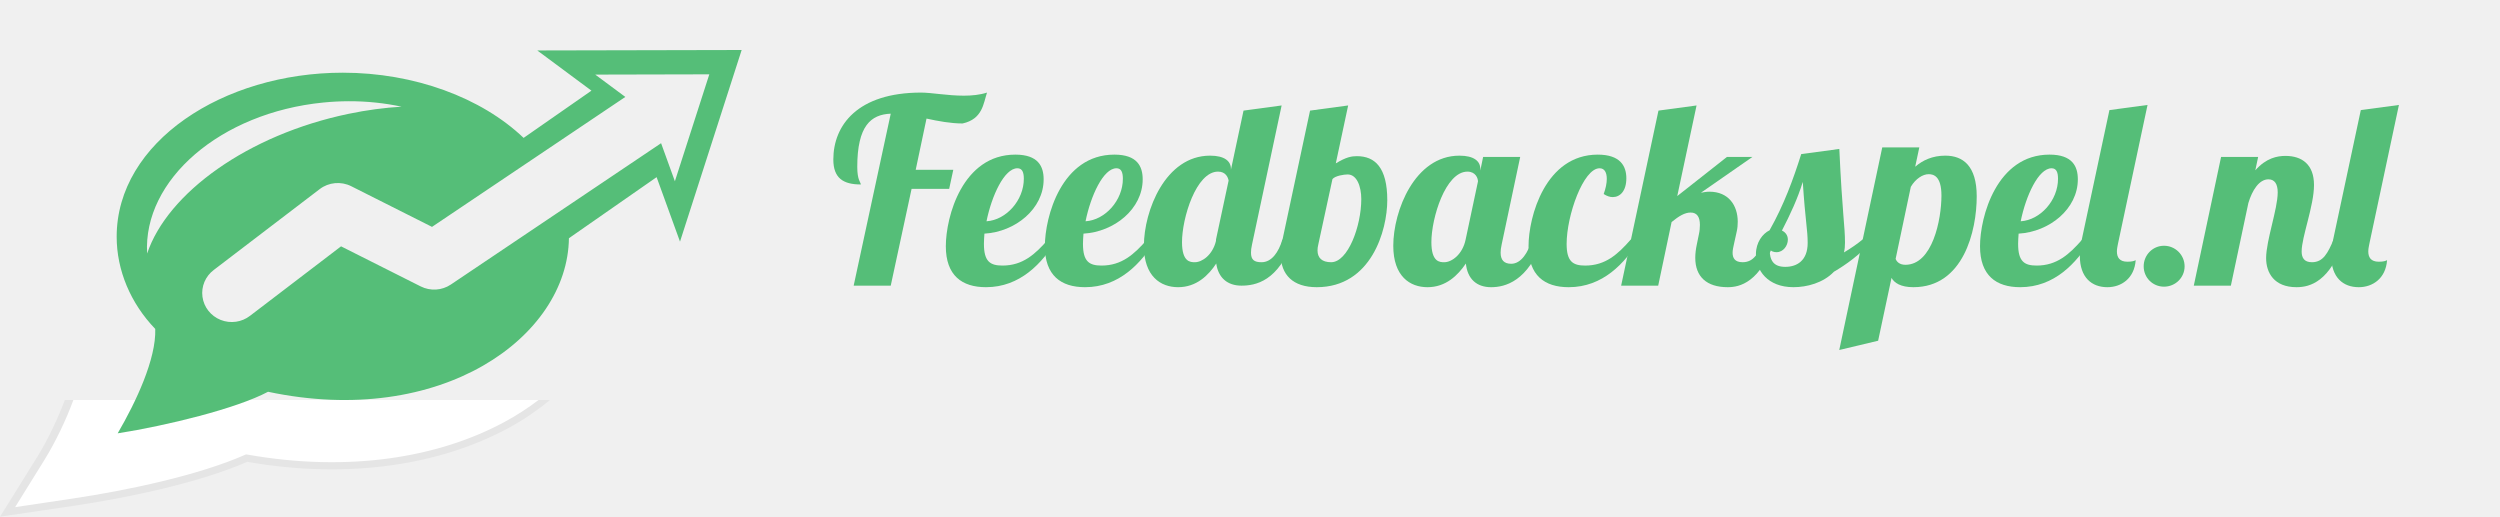
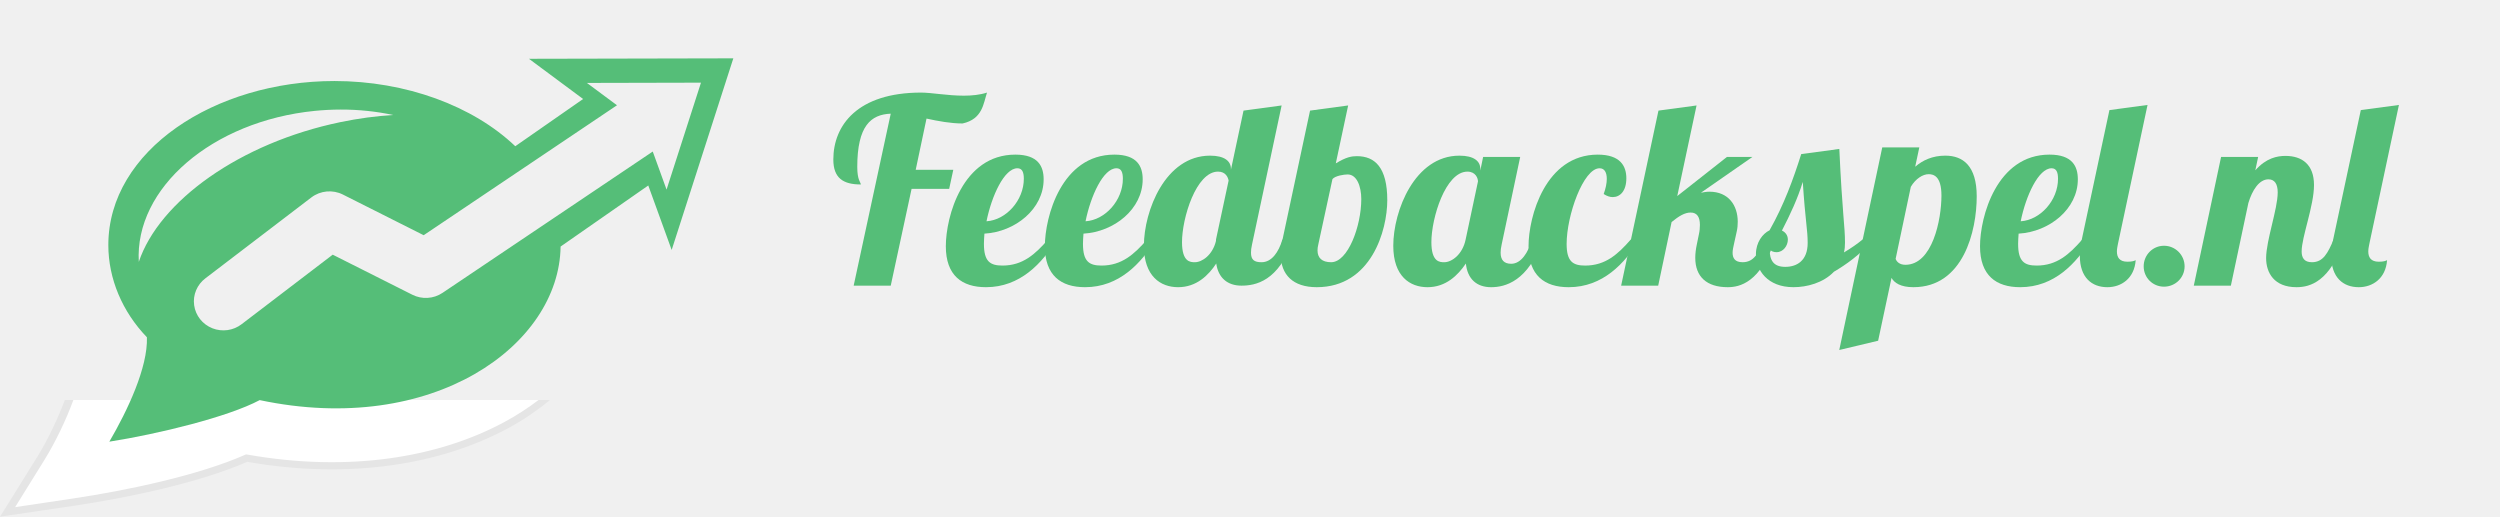
<svg xmlns="http://www.w3.org/2000/svg" width="600" height="124" id="svg3007" version="1.1">
  <defs id="defs3009" />
  <g id="layer1" transform="translate(-46.42311,-506.0881)">
    <path style="font-size:medium;font-style:normal;font-variant:normal;font-weight:normal;font-stretch:normal;text-indent:0;text-align:start;text-decoration:none;line-height:normal;letter-spacing:normal;word-spacing:normal;text-transform:none;direction:ltr;block-progression:tb;writing-mode:lr-tb;text-anchor:start;baseline-shift:baseline;color:#000000;fill:#ffffff;fill-opacity:1;fill-rule:nonzero;stroke:none;stroke-width:1;marker:none;visibility:visible;display:inline;overflow:visible;enable-background:accumulate;font-family:Sans;-inkscape-font-specification:Sans" d="m 62.806,602.088 c -1.694,4.561 -4.185,9.771 -6.846,14.082 l -8.016,12.885 15.798,-2.338 c 13.224,-1.965 30.369,-5.581 41.601,-10.548 24.565,4.35 46.375,0.72 62.431,-7.992 3.332,-1.808 6.395,-3.862 9.186,-6.089 l -114.154,0 z" id="speech-bubble-2-icon-3-35-9-94-6-0-6-3-7-0-2-2-0-1-9" />
-     <path style="fill:#55be78;fill-opacity:1" d="m 224.423,518.088 -49.055,0.109 13.003,9.649 -16.281,11.337 c -10.16,-9.701 -26.293,-15.649 -43.395,-15.649 -28.669,0 -54.272,16.625 -54.272,39.368 0,8.066 3.344,15.983 9.259,22.129 0.25,7.202 -4.625,17.533 -9.016,25.058 11.768,-1.849 28.498,-5.934 36.085,-9.975 41.566,8.795 71.912,-13.176 72.214,-36.852 l 21.044,-14.658 5.615,15.475 14.797,-45.989 z m -7.764,5.837 -8.263,25.668 -3.312,-9.137 -50.461,33.923 a 7.089,6.97 0 0 1 -7.233,0.447 l -19.117,-9.616 -21.83,16.662 a 7.089,6.97 0 1 1 -8.695,-11.01 l 25.397,-19.384 a 7.089,6.97 0 0 1 7.576,-0.697 l 19.383,9.758 46.397,-31.189 -7.221,-5.358 27.379,-0.065 z m -86.58,6.458 c 4.42,-0.016 8.695,0.445 12.715,1.307 -4.093,0.245 -8.346,0.809 -12.682,1.71 -24.135,5.012 -43.482,18.959 -48.379,33.542 -1.012,-17.684 17.595,-33.785 42.232,-36.242 2.062,-0.206 4.105,-0.31 6.114,-0.316 z" id="speech-bubble-2-icon-3-35-9-94-6-0-6-3-7-0-2-2-0-1" />
+     <path style="fill:#55be78;fill-opacity:1" d="m 222.423,520.088 -49.055,0.109 13.003,9.649 -16.281,11.337 c -10.16,-9.701 -26.293,-15.649 -43.395,-15.649 -28.669,0 -54.272,16.625 -54.272,39.368 0,8.066 3.344,15.983 9.259,22.129 0.25,7.202 -4.625,17.533 -9.016,25.058 11.768,-1.849 28.498,-5.934 36.085,-9.975 41.566,8.795 71.912,-13.176 72.214,-36.852 l 21.044,-14.658 5.615,15.475 14.797,-45.989 z m -7.764,5.837 -8.263,25.668 -3.312,-9.137 -50.461,33.923 a 7.089,6.97 0 0 1 -7.233,0.447 l -19.117,-9.616 -21.83,16.662 a 7.089,6.97 0 1 1 -8.695,-11.01 l 25.397,-19.384 a 7.089,6.97 0 0 1 7.576,-0.697 l 19.383,9.758 46.397,-31.189 -7.221,-5.358 27.379,-0.065 z m -86.58,6.458 c 4.42,-0.016 8.695,0.445 12.715,1.307 -4.093,0.245 -8.346,0.809 -12.682,1.71 -24.135,5.012 -43.482,18.959 -48.379,33.542 -1.012,-17.684 17.595,-33.785 42.232,-36.242 2.062,-0.206 4.105,-0.31 6.114,-0.316 z" id="speech-bubble-2-icon-3-35-9-94-6-0-6-3-7-0-2-2-0-1" />
    <path style="font-size:medium;font-style:normal;font-variant:normal;font-weight:normal;font-stretch:normal;text-indent:0;text-align:start;text-decoration:none;line-height:normal;letter-spacing:normal;word-spacing:normal;text-transform:none;direction:ltr;block-progression:tb;writing-mode:lr-tb;text-anchor:start;baseline-shift:baseline;color:#000000;fill:#e5e5e5;fill-opacity:1;fill-rule:nonzero;stroke:none;stroke-width:1;marker:none;visibility:visible;display:inline;overflow:visible;enable-background:accumulate;font-family:Sans;-inkscape-font-specification:Sans" d="m 61.987,602.088 c -1.656,4.391 -4.005,9.41 -6.553,13.538 l -8.016,12.885 -0.995,1.577 1.931,-0.272 15.798,-2.338 c 13.194,-1.96 30.197,-5.554 41.601,-10.548 24.635,4.301 46.572,0.641 62.782,-8.155 3.626,-1.968 6.894,-4.232 9.888,-6.687 l -2.75,0 c -2.479,1.891 -5.181,3.649 -8.074,5.219 -15.834,8.592 -37.417,12.199 -61.787,7.884 l -0.351,-0.054 -0.234,0.109 c -11.059,4.891 -28.197,8.537 -41.367,10.493 l -13.809,2.066 7.021,-11.309 c 2.731,-4.425 5.252,-9.733 6.963,-14.408 l -2.048,0 z" id="speech-bubble-2-icon-3-35-9-94-6-0-6-3-7-0-2-2-0-1-9-5" />
    <g style="font-size:8.581px;font-style:normal;font-variant:normal;font-weight:normal;font-stretch:normal;line-height:125%;letter-spacing:0px;word-spacing:0px;fill:#55be78;fill-opacity:1;stroke:none;font-family:Arial;-inkscape-font-specification:Arial" id="text3010" transform="matrix(2,0,0,2,-36.59577,-641.9782)">
      <path d="m 151.394,594.41 1.297,-6.147 c 1.421,0.309 2.904,0.587 4.325,0.587 2.409,-0.525 2.502,-2.409 2.935,-3.707 -0.865,0.278 -1.823,0.371 -2.78,0.371 -1.946,0 -3.892,-0.371 -5.128,-0.371 -7.63,0 -10.534,3.923 -10.534,8.031 0,2.224 1.174,2.996 3.305,2.996 -0.031,-0.278 -0.432,-0.525 -0.432,-2.101 0,-4.942 1.637,-6.302 4.016,-6.394 l -4.448,20.635 4.448,0 2.502,-11.615 4.51,0 0.494,-2.286 -4.51,0" style="font-size:30.89px;fill:#55be78;font-family:'Lobster 1.4';-inkscape-font-specification:'Lobster 1.4'" id="path3063" />
      <path d="m 159.58,603.306 c 0,-0.371 0.031,-0.803 0.062,-1.236 3.707,-0.216 7.105,-2.965 7.105,-6.518 0,-1.544 -0.649,-2.965 -3.398,-2.965 -6.332,0 -8.34,7.444 -8.34,10.997 0,3.491 1.915,4.912 4.819,4.912 4.108,0 6.734,-2.873 8.495,-5.715 l -1.05,0 c -1.544,1.761 -3.027,3.12 -5.468,3.12 -1.483,0 -2.224,-0.494 -2.224,-2.595 m 4.788,-7.815 c 0,2.564 -2.101,4.942 -4.479,5.097 0.618,-3.058 2.131,-6.363 3.707,-6.363 0.587,0 0.772,0.494 0.772,1.266" style="font-size:30.89px;fill:#55be78;font-family:'Lobster 1.4';-inkscape-font-specification:'Lobster 1.4'" id="path3065" />
      <path d="m 171.465,603.306 c 0,-0.371 0.031,-0.803 0.062,-1.236 3.707,-0.216 7.105,-2.965 7.105,-6.518 0,-1.544 -0.649,-2.965 -3.398,-2.965 -6.332,0 -8.34,7.444 -8.34,10.997 0,3.491 1.915,4.912 4.819,4.912 4.108,0 6.734,-2.873 8.495,-5.715 l -1.05,0 c -1.544,1.761 -3.027,3.12 -5.468,3.12 -1.483,0 -2.224,-0.494 -2.224,-2.595 m 4.788,-7.815 c 0,2.564 -2.101,4.942 -4.479,5.097 0.618,-3.058 2.131,-6.363 3.707,-6.363 0.587,0 0.772,0.494 0.772,1.266" style="font-size:30.89px;fill:#55be78;font-family:'Lobster 1.4';-inkscape-font-specification:'Lobster 1.4'" id="path3067" />
      <path d="m 190.733,587.305 -1.514,7.105 0,-0.124 c 0,-0.896 -0.741,-1.575 -2.502,-1.575 -5.375,0 -7.939,6.641 -7.939,10.812 0,3.676 2.008,4.973 4.108,4.973 2.193,0 3.645,-1.421 4.572,-2.842 0.247,1.73 1.359,2.657 3.027,2.657 1.668,0 4.448,-0.494 6.209,-5.529 l -1.297,0 c -0.463,1.544 -1.297,2.718 -2.502,2.718 -0.865,0 -1.266,-0.278 -1.266,-1.143 0,-0.278 0.031,-0.587 0.124,-0.988 l 3.552,-16.681 -4.572,0.618 m -3.305,15.63 c -0.402,1.699 -1.668,2.564 -2.533,2.564 -0.556,0 -1.544,-0.031 -1.544,-2.409 0,-2.904 1.699,-8.464 4.325,-8.464 0.927,0 1.205,0.71 1.266,1.081 l -1.514,7.074 0,0.154" style="font-size:30.89px;fill:#55be78;font-family:'Lobster 1.4';-inkscape-font-specification:'Lobster 1.4'" id="path3069" />
      <path d="m 195.41,602.781 c -0.154,0.649 -0.216,1.236 -0.216,1.761 0,2.471 1.483,3.954 4.325,3.954 6.549,0 8.464,-6.827 8.464,-10.441 0,-3.923 -1.483,-5.282 -3.645,-5.282 -0.618,0 -1.266,0.093 -2.533,0.865 l 1.483,-6.95 -4.572,0.618 -3.305,15.476 m 9.452,-4.85 c 0,3.243 -1.606,7.568 -3.614,7.568 -1.112,0 -1.637,-0.525 -1.637,-1.421 0,-0.216 0.031,-0.463 0.093,-0.71 l 1.699,-7.846 c 0.34,-0.402 1.39,-0.556 1.823,-0.556 1.112,0 1.637,1.452 1.637,2.965" style="font-size:30.89px;fill:#55be78;font-family:'Lobster 1.4';-inkscape-font-specification:'Lobster 1.4'" id="path3071" />
      <path d="m 219.484,592.866 -0.34,1.637 0,-0.216 c 0,-0.896 -0.741,-1.575 -2.502,-1.575 -5.375,0 -7.939,6.641 -7.939,10.812 0,3.676 2.008,4.973 4.108,4.973 2.193,0 3.645,-1.421 4.603,-2.842 0.185,1.853 1.297,2.842 3.027,2.842 1.668,0 4.448,-0.68 6.209,-5.715 l -1.297,0 c -0.463,1.544 -1.297,2.904 -2.502,2.904 -0.865,0 -1.266,-0.463 -1.266,-1.328 0,-0.278 0.031,-0.587 0.124,-0.988 l 2.224,-10.503 -4.448,0 m -1.884,1.761 c 0.988,0 1.266,0.803 1.266,1.174 l -1.483,6.981 c -0.371,1.792 -1.668,2.718 -2.564,2.718 -0.556,0 -1.544,-0.031 -1.544,-2.409 0,-2.904 1.699,-8.464 4.325,-8.464" style="font-size:30.89px;fill:#55be78;font-family:'Lobster 1.4';-inkscape-font-specification:'Lobster 1.4'" id="path3073" />
      <path d="m 233.953,597.314 c 0.371,0.247 0.741,0.371 1.081,0.371 0.896,0 1.637,-0.741 1.637,-2.255 0,-1.421 -0.68,-2.842 -3.429,-2.842 -6.271,0 -8.309,7.414 -8.309,10.997 0,3.491 1.915,4.912 4.819,4.912 4.108,0 6.734,-2.873 8.495,-5.715 l -1.05,0 c -1.544,1.761 -3.027,3.12 -5.468,3.12 -1.483,0 -2.224,-0.494 -2.224,-2.595 0,-3.429 2.008,-9.082 3.954,-9.082 0.587,0 0.865,0.494 0.865,1.266 0,0.525 -0.124,1.143 -0.371,1.823" style="font-size:30.89px;fill:#55be78;font-family:'Lobster 1.4';-inkscape-font-specification:'Lobster 1.4'" id="path3075" />
      <path d="m 248.742,592.866 -5.962,4.695 2.317,-10.873 -4.572,0.618 -4.479,21.005 4.448,0 1.606,-7.63 c 0.865,-0.71 1.575,-1.143 2.286,-1.143 0.803,0 1.112,0.587 1.112,1.483 0,0.34 -0.031,0.741 -0.124,1.143 l -0.247,1.205 c -0.124,0.587 -0.185,1.112 -0.185,1.606 0,2.255 1.359,3.521 3.892,3.521 1.421,0 3.923,-0.525 5.684,-5.715 l -1.297,0 c -0.68,1.606 -1.236,2.718 -2.595,2.718 -0.958,0 -1.205,-0.525 -1.205,-1.143 0,-0.34 0.093,-0.68 0.154,-0.988 l 0.34,-1.544 c 0.093,-0.402 0.124,-0.803 0.124,-1.174 0,-1.977 -1.112,-3.614 -3.398,-3.614 -0.34,0 -0.68,0.062 -1.019,0.124 l 6.178,-4.294 -3.058,0" style="font-size:30.89px;fill:#55be78;font-family:'Lobster 1.4';-inkscape-font-specification:'Lobster 1.4'" id="path3077" />
      <path d="m 265.008,602.781 c -0.587,0.494 -1.39,1.05 -2.224,1.544 0.093,-0.371 0.124,-0.741 0.124,-1.174 0,-2.039 -0.309,-3.243 -0.68,-11.244 l -4.572,0.618 c -0.958,3.027 -2.07,6.085 -3.799,9.143 -0.834,0.402 -1.637,1.452 -1.637,2.873 0,1.884 1.359,3.954 4.51,3.954 1.575,0 3.552,-0.494 4.85,-1.853 1.421,-0.834 3.12,-2.008 4.726,-3.861 l -1.297,0 m -8.958,0 c 0,-0.525 -0.309,-0.896 -0.71,-1.081 1.019,-1.977 1.884,-3.83 2.502,-5.838 0.309,4.757 0.587,5.715 0.587,7.321 0,2.162 -1.328,2.873 -2.687,2.873 -1.359,0 -1.884,-0.71 -1.884,-2.162 0.154,0.309 0.525,0.402 0.834,0.402 0.803,0 1.359,-0.772 1.359,-1.514" style="font-size:30.89px;fill:#55be78;font-family:'Lobster 1.4';-inkscape-font-specification:'Lobster 1.4'" id="path3079" />
      <path d="m 267.38,591.723 -5.159,24.31 4.664,-1.112 1.606,-7.537 c 0.34,0.587 1.081,1.112 2.626,1.112 5.993,0 7.599,-6.734 7.599,-10.904 0,-3.676 -1.668,-4.881 -3.769,-4.881 -1.544,0 -2.718,0.556 -3.614,1.328 l 0.494,-2.317 -4.448,0 m 2.78,14.086 c -0.71,0 -1.05,-0.371 -1.174,-0.71 l 1.823,-8.649 c 0.587,-0.988 1.452,-1.514 2.131,-1.514 0.556,0 1.544,0.185 1.544,2.564 0,2.904 -1.081,8.309 -4.325,8.309" style="font-size:30.89px;fill:#55be78;font-family:'Lobster 1.4';-inkscape-font-specification:'Lobster 1.4'" id="path3081" />
      <path d="m 283.683,603.306 c 0,-0.371 0.031,-0.803 0.062,-1.236 3.707,-0.216 7.105,-2.965 7.105,-6.518 0,-1.544 -0.649,-2.965 -3.398,-2.965 -6.332,0 -8.34,7.444 -8.34,10.997 0,3.491 1.915,4.912 4.819,4.912 4.108,0 6.734,-2.873 8.495,-5.715 l -1.05,0 c -1.544,1.761 -3.027,3.12 -5.468,3.12 -1.483,0 -2.224,-0.494 -2.224,-2.595 m 4.788,-7.815 c 0,2.564 -2.101,4.942 -4.479,5.097 0.618,-3.058 2.131,-6.363 3.707,-6.363 0.587,0 0.772,0.494 0.772,1.266" style="font-size:30.89px;fill:#55be78;font-family:'Lobster 1.4';-inkscape-font-specification:'Lobster 1.4'" id="path3083" />
      <path d="m 299.213,586.626 -4.572,0.618 -3.305,15.476 c -0.154,0.741 -0.247,1.421 -0.247,2.008 0,2.626 1.452,3.769 3.305,3.769 1.668,0 3.243,-1.05 3.398,-3.243 -0.185,0.093 -0.432,0.185 -0.988,0.185 -0.958,0 -1.266,-0.525 -1.266,-1.236 0,-0.278 0.062,-0.587 0.124,-0.896 l 3.552,-16.681" style="font-size:30.89px;fill:#55be78;font-family:'Lobster 1.4';-inkscape-font-specification:'Lobster 1.4'" id="path3085" />
      <path d="m 298.751,605.994 c 0,1.359 1.081,2.44 2.44,2.44 1.359,0 2.471,-1.081 2.471,-2.44 0,-1.359 -1.112,-2.471 -2.471,-2.471 -1.359,0 -2.44,1.112 -2.44,2.471" style="font-size:30.89px;fill:#55be78;font-family:'Lobster 1.4';-inkscape-font-specification:'Lobster 1.4'" id="path3087" />
      <path d="m 314.834,597.128 c 0,1.977 -1.39,5.776 -1.39,7.877 0,1.761 0.958,3.491 3.645,3.491 1.637,0 4.016,-0.649 5.746,-5.715 l -1.297,0 c -0.68,1.606 -1.236,2.718 -2.595,2.718 -0.927,0 -1.236,-0.525 -1.236,-1.297 0,-1.73 1.483,-5.468 1.483,-7.97 0,-2.471 -1.452,-3.491 -3.429,-3.491 -0.958,0 -2.317,0.247 -3.614,1.73 l 0.34,-1.606 -4.448,0 -3.274,15.445 4.448,0 2.101,-9.916 c 0.463,-1.544 1.297,-2.842 2.409,-2.842 0.741,0 1.112,0.556 1.112,1.575" style="font-size:30.89px;fill:#55be78;font-family:'Lobster 1.4';-inkscape-font-specification:'Lobster 1.4'" id="path3089" />
      <path d="m 329.379,586.626 -4.572,0.618 -3.305,15.476 c -0.154,0.741 -0.247,1.421 -0.247,2.008 0,2.626 1.452,3.769 3.305,3.769 1.668,0 3.243,-1.05 3.398,-3.243 -0.185,0.093 -0.432,0.185 -0.988,0.185 -0.958,0 -1.266,-0.525 -1.266,-1.236 0,-0.278 0.062,-0.587 0.124,-0.896 l 3.552,-16.681" style="font-size:30.89px;fill:#55be78;font-family:'Lobster 1.4';-inkscape-font-specification:'Lobster 1.4'" id="path3091" />
    </g>
  </g>
</svg>
